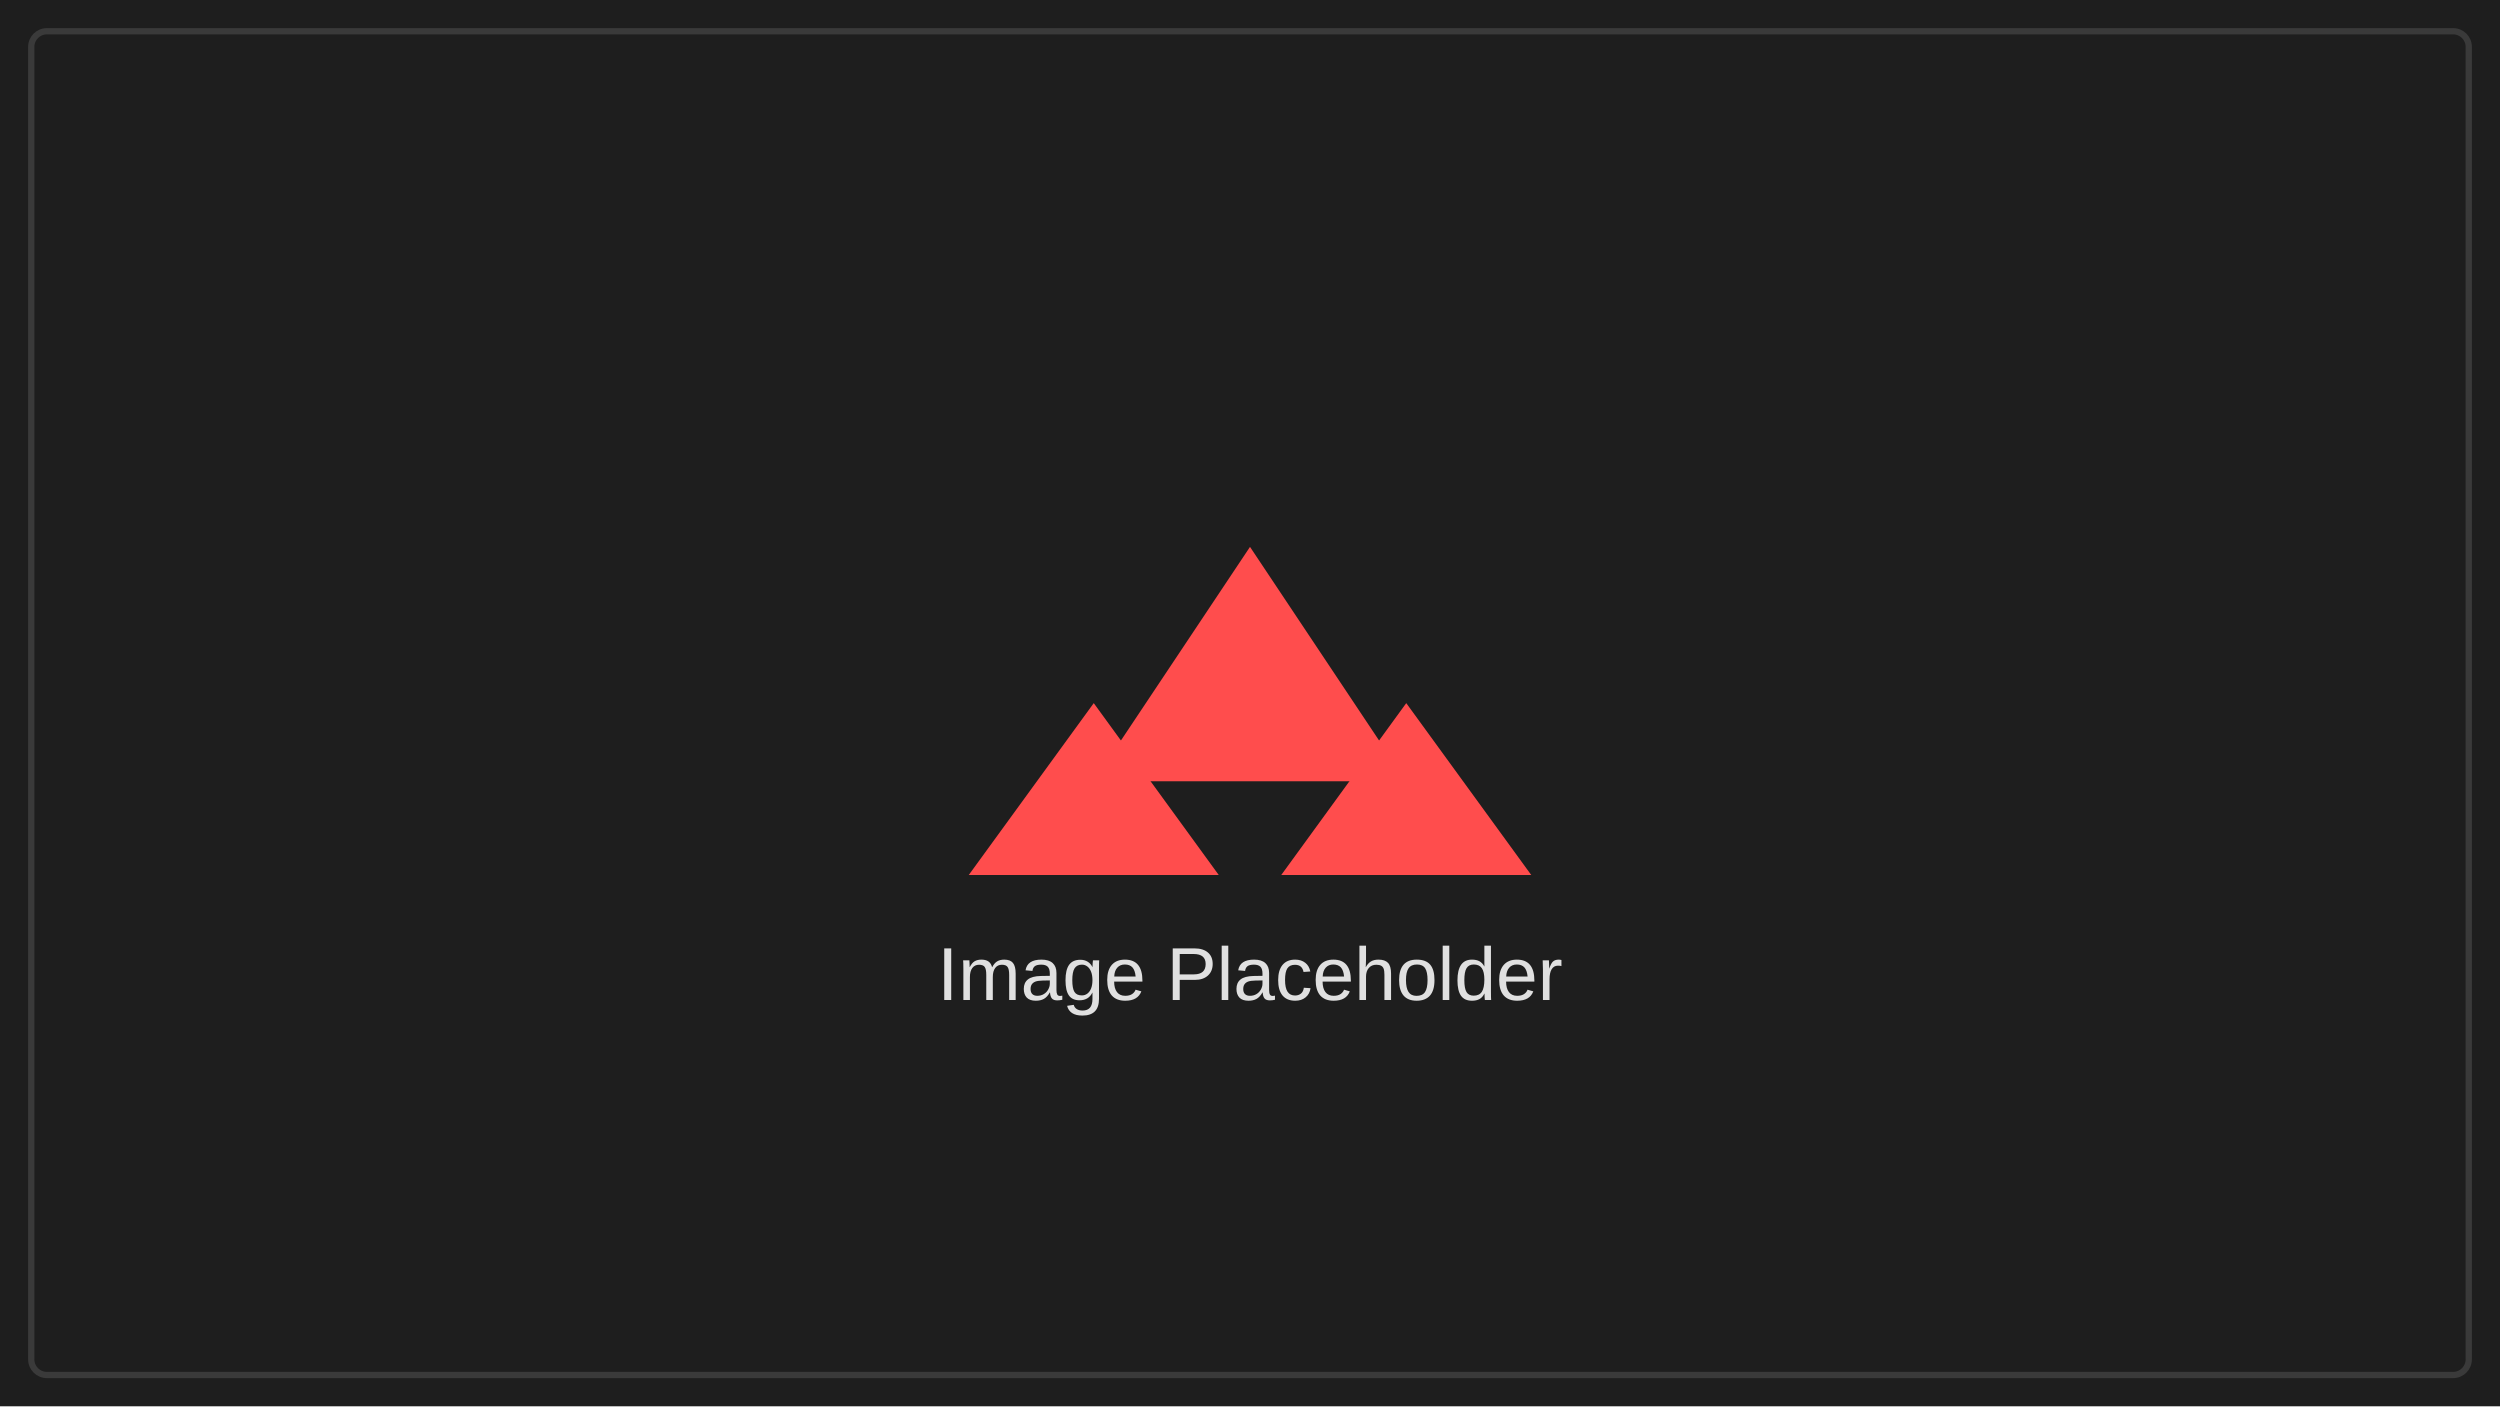
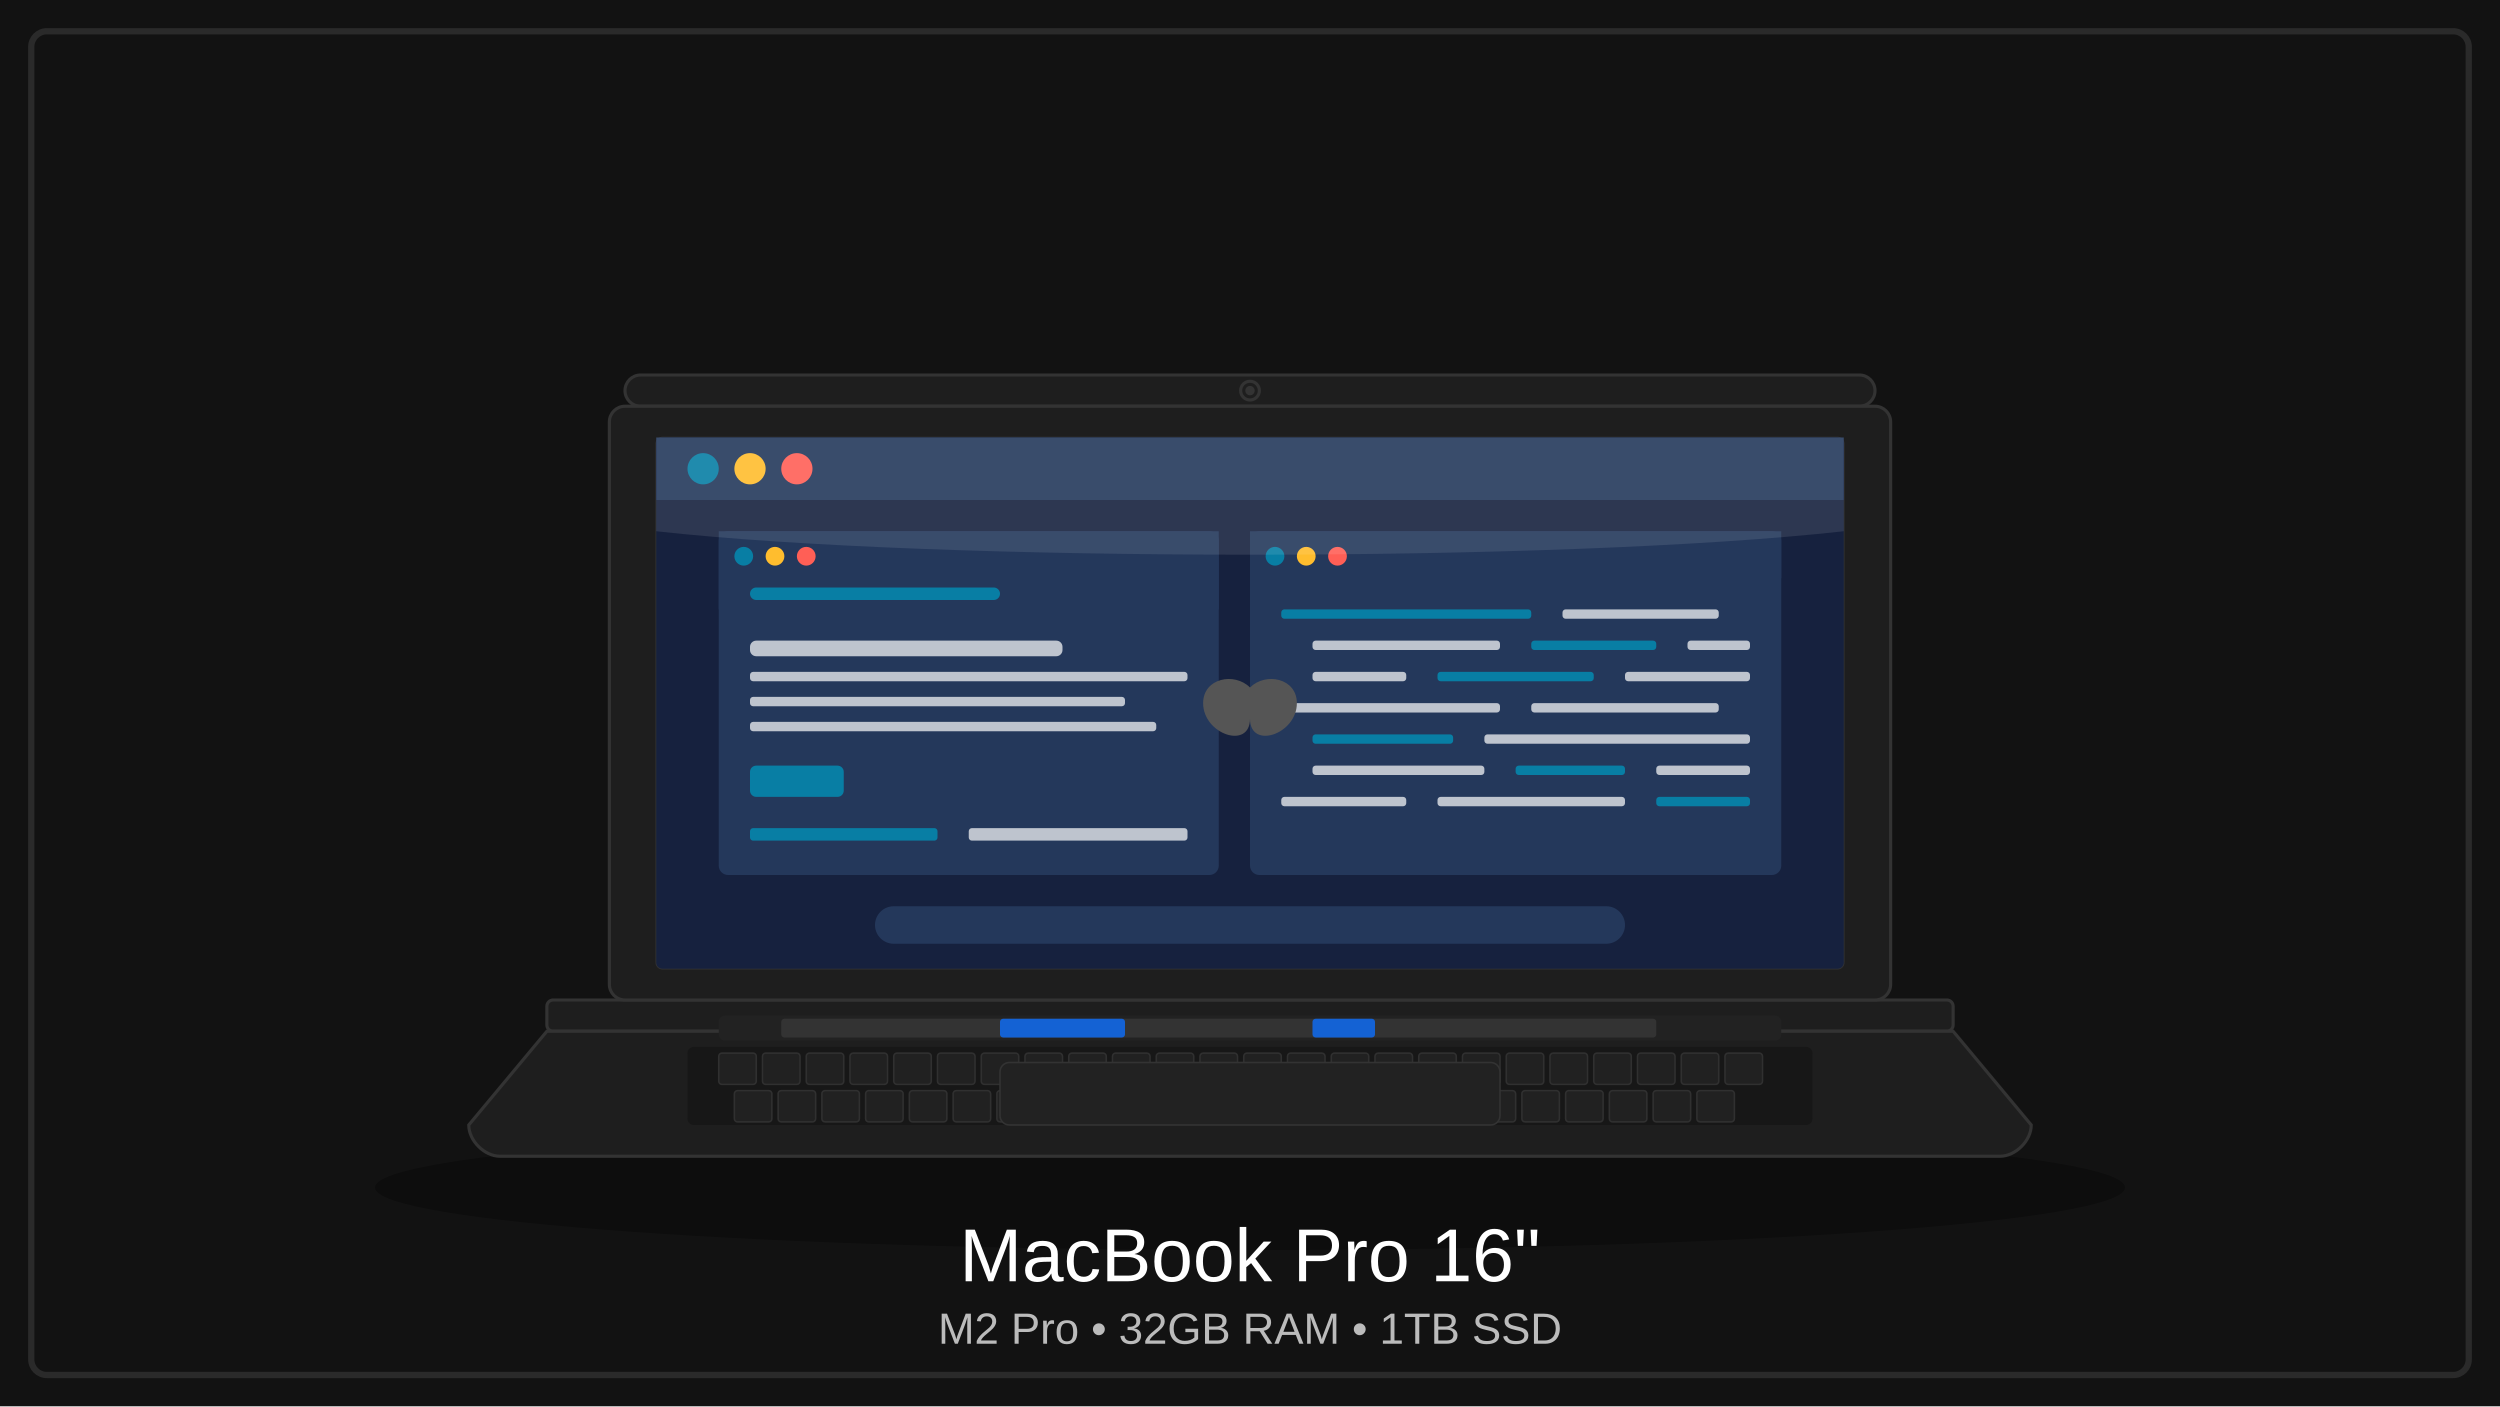
<svg xmlns="http://www.w3.org/2000/svg" width="800" height="450">
  <style>
    .background {
-       fill: #1E1E1E;
+       fill: #121212;
    }
    .outline {
      fill: none;
-       stroke: #3a3a3a;
+       stroke: #2A2A2A;
      stroke-width: 2;
    }
-     .icon {
-       fill: #ff4d4d;
+     .macbook-body {
+       fill: #1E1E1E;
+       stroke: #333333;
+       stroke-width: 1;
    }
-     .text {
+     .macbook-screen {
+       fill: #0D0D0D;
+       stroke: #333333;
+       stroke-width: 0.5;
+     }
+     .screen-content {
+       fill: #16213E;
+     }
+     .screen-ui {
+       fill: #24385B;
+     }
+     .screen-accent {
+       fill: #087EA4;
+     }
+     .screen-text {
+       fill: #FFFFFF;
+       opacity: 0.7;
+     }
+     .keyboard {
+       fill: #171717;
+     }
+     .key {
+       fill: #222222;
+       stroke: #333333;
+       stroke-width: 0.5;
+     }
+     .touchbar {
+       fill: #222222;
+     }
+     .touchbar-content {
+       fill: #333333;
+     }
+     .touchbar-highlight {
+       fill: #0D6EFD;
+       opacity: 0.8;
+     }
+     .trackpad {
+       fill: #222222;
+       stroke: #333333;
+       stroke-width: 0.5;
+     }
+     .logo {
+       fill: #555555;
+     }
+     .highlight {
+       fill: #FFFFFF;
+       opacity: 0.1;
+     }
+     .shadow {
+       fill: #000000;
+       opacity: 0.3;
+     }
+     .title {
      font-family: 'Arial', sans-serif;
      font-size: 24px;
-       fill: #e0e0e0;
+       font-weight: 300;
+       fill: #FFFFFF;
+       text-anchor: middle;
+     }
+     .specs {
+       font-family: 'Arial', sans-serif;
+       font-size: 14px;
+       fill: #BBBBBB;
      text-anchor: middle;
    }
  </style>
  <rect class="background" width="800" height="450" />
  <rect class="outline" x="10" y="10" width="780" height="430" rx="5" />
-   <path class="icon" d="M400 175 L350 250 L450 250 Z" />
-   <path class="icon" d="M350 225 L310 280 L390 280 Z" />
-   <path class="icon" d="M450 225 L410 280 L490 280 Z" />
-   <text class="text" x="400" y="320">Image Placeholder</text>
+   <ellipse class="shadow" cx="400" cy="380" rx="280" ry="20" />
+   <rect class="macbook-body" x="175" y="320" width="450" height="10" rx="2" />
+   <path class="macbook-body" d="M175,330 L150,360 C150,365 155,370 160,370 L640,370 C645,370 650,365 650,360 L625,330 Z" />
+   <rect class="macbook-body" x="200" y="120" width="400" height="10" rx="5" />
+   <rect class="macbook-body" x="195" y="130" width="410" height="190" rx="5" />
+   <rect class="macbook-screen" x="210" y="140" width="380" height="170" rx="2" />
+   <rect class="screen-content" x="210" y="140" width="380" height="170" rx="2" />
+   <rect class="screen-ui" x="210" y="140" width="380" height="20" />
+   <circle class="screen-accent" cx="225" cy="150" r="5" />
+   <circle fill="#FFBD2E" cx="240" cy="150" r="5" />
+   <circle fill="#FF5F56" cx="255" cy="150" r="5" />
+   <rect class="screen-ui" x="280" y="290" width="240" height="12" rx="6" />
+   <rect class="screen-ui" x="230" y="170" width="160" height="110" rx="3" />
+   <rect class="screen-ui" x="230" y="170" width="160" height="15" rx="3 3 0 0" />
+   <circle class="screen-accent" cx="238" cy="178" r="3" />
+   <circle fill="#FFBD2E" cx="248" cy="178" r="3" />
+   <circle fill="#FF5F56" cx="258" cy="178" r="3" />
+   <rect class="screen-ui" x="400" y="170" width="170" height="110" rx="3" />
+   <rect class="screen-ui" x="400" y="170" width="170" height="15" rx="3 3 0 0" />
+   <circle class="screen-accent" cx="408" cy="178" r="3" />
+   <circle fill="#FFBD2E" cx="418" cy="178" r="3" />
+   <circle fill="#FF5F56" cx="428" cy="178" r="3" />
+   <rect class="screen-accent" x="410" y="195" width="80" height="3" rx="1" />
+   <rect class="screen-text" x="500" y="195" width="50" height="3" rx="1" />
+   <rect class="screen-text" x="420" y="205" width="60" height="3" rx="1" />
+   <rect class="screen-accent" x="490" y="205" width="40" height="3" rx="1" />
+   <rect class="screen-text" x="540" y="205" width="20" height="3" rx="1" />
+   <rect class="screen-text" x="420" y="215" width="30" height="3" rx="1" />
+   <rect class="screen-accent" x="460" y="215" width="50" height="3" rx="1" />
+   <rect class="screen-text" x="520" y="215" width="40" height="3" rx="1" />
+   <rect class="screen-text" x="410" y="225" width="70" height="3" rx="1" />
+   <rect class="screen-text" x="490" y="225" width="60" height="3" rx="1" />
+   <rect class="screen-accent" x="420" y="235" width="45" height="3" rx="1" />
+   <rect class="screen-text" x="475" y="235" width="85" height="3" rx="1" />
+   <rect class="screen-text" x="420" y="245" width="55" height="3" rx="1" />
+   <rect class="screen-accent" x="485" y="245" width="35" height="3" rx="1" />
+   <rect class="screen-text" x="530" y="245" width="30" height="3" rx="1" />
+   <rect class="screen-text" x="410" y="255" width="40" height="3" rx="1" />
+   <rect class="screen-text" x="460" y="255" width="60" height="3" rx="1" />
+   <rect class="screen-accent" x="530" y="255" width="30" height="3" rx="1" />
+   <rect class="screen-ui" x="230" y="185" width="160" height="10" />
+   <rect class="screen-accent" x="240" y="188" width="80" height="4" rx="2" />
+   <rect class="screen-text" x="240" y="205" width="100" height="5" rx="2" />
+   <rect class="screen-text" x="240" y="215" width="140" height="3" rx="1" />
+   <rect class="screen-text" x="240" y="223" width="120" height="3" rx="1" />
+   <rect class="screen-text" x="240" y="231" width="130" height="3" rx="1" />
+   <rect class="screen-accent" x="240" y="245" width="30" height="10" rx="2" />
+   <rect class="screen-accent" x="240" y="265" width="60" height="4" rx="1" />
+   <rect class="screen-text" x="310" y="265" width="70" height="4" rx="1" />
+   <circle class="macbook-body" cx="400" cy="125" r="3" />
+   <circle class="camera" cx="400" cy="125" r="1.5" fill="#333333" />
+   <rect class="keyboard" x="220" y="335" width="360" height="25" rx="2" />
+   <g opacity="0.9">
+     <rect class="key" x="230" y="337" width="12" height="10" rx="1" />
+     <rect class="key" x="244" y="337" width="12" height="10" rx="1" />
+     <rect class="key" x="258" y="337" width="12" height="10" rx="1" />
+     <rect class="key" x="272" y="337" width="12" height="10" rx="1" />
+     <rect class="key" x="286" y="337" width="12" height="10" rx="1" />
+     <rect class="key" x="300" y="337" width="12" height="10" rx="1" />
+     <rect class="key" x="314" y="337" width="12" height="10" rx="1" />
+     <rect class="key" x="328" y="337" width="12" height="10" rx="1" />
+     <rect class="key" x="342" y="337" width="12" height="10" rx="1" />
+     <rect class="key" x="356" y="337" width="12" height="10" rx="1" />
+     <rect class="key" x="370" y="337" width="12" height="10" rx="1" />
+     <rect class="key" x="384" y="337" width="12" height="10" rx="1" />
+     <rect class="key" x="398" y="337" width="12" height="10" rx="1" />
+     <rect class="key" x="412" y="337" width="12" height="10" rx="1" />
+     <rect class="key" x="426" y="337" width="12" height="10" rx="1" />
+     <rect class="key" x="440" y="337" width="12" height="10" rx="1" />
+     <rect class="key" x="454" y="337" width="12" height="10" rx="1" />
+     <rect class="key" x="468" y="337" width="12" height="10" rx="1" />
+     <rect class="key" x="482" y="337" width="12" height="10" rx="1" />
+     <rect class="key" x="496" y="337" width="12" height="10" rx="1" />
+     <rect class="key" x="510" y="337" width="12" height="10" rx="1" />
+     <rect class="key" x="524" y="337" width="12" height="10" rx="1" />
+     <rect class="key" x="538" y="337" width="12" height="10" rx="1" />
+     <rect class="key" x="552" y="337" width="12" height="10" rx="1" />
+     <rect class="key" x="235" y="349" width="12" height="10" rx="1" />
+     <rect class="key" x="249" y="349" width="12" height="10" rx="1" />
+     <rect class="key" x="263" y="349" width="12" height="10" rx="1" />
+     <rect class="key" x="277" y="349" width="12" height="10" rx="1" />
+     <rect class="key" x="291" y="349" width="12" height="10" rx="1" />
+     <rect class="key" x="305" y="349" width="12" height="10" rx="1" />
+     <rect class="key" x="319" y="349" width="12" height="10" rx="1" />
+     <rect class="key" x="333" y="349" width="12" height="10" rx="1" />
+     <rect class="key" x="347" y="349" width="12" height="10" rx="1" />
+     <rect class="key" x="361" y="349" width="12" height="10" rx="1" />
+     <rect class="key" x="375" y="349" width="12" height="10" rx="1" />
+     <rect class="key" x="389" y="349" width="12" height="10" rx="1" />
+     <rect class="key" x="403" y="349" width="12" height="10" rx="1" />
+     <rect class="key" x="417" y="349" width="12" height="10" rx="1" />
+     <rect class="key" x="431" y="349" width="12" height="10" rx="1" />
+     <rect class="key" x="445" y="349" width="12" height="10" rx="1" />
+     <rect class="key" x="459" y="349" width="12" height="10" rx="1" />
+     <rect class="key" x="473" y="349" width="12" height="10" rx="1" />
+     <rect class="key" x="487" y="349" width="12" height="10" rx="1" />
+     <rect class="key" x="501" y="349" width="12" height="10" rx="1" />
+     <rect class="key" x="515" y="349" width="12" height="10" rx="1" />
+     <rect class="key" x="529" y="349" width="12" height="10" rx="1" />
+     <rect class="key" x="543" y="349" width="12" height="10" rx="1" />
+   </g>
+   <rect class="touchbar" x="230" y="325" width="340" height="8" rx="2" />
+   <rect class="touchbar-content" x="250" y="326" width="280" height="6" rx="1" />
+   <rect class="touchbar-highlight" x="320" y="326" width="40" height="6" rx="1" />
+   <rect class="touchbar-highlight" x="420" y="326" width="20" height="6" rx="1" opacity="0.6" />
+   <rect class="trackpad" x="320" y="340" width="160" height="20" rx="3" />
+   <path class="logo" d="M400,180 C405,175 415,177 415,185 C415,195 400,200 400,190 C400,200 385,195 385,185 C385,177 395,175 400,180 Z" transform="translate(0, 40)" />
+   <path class="highlight" d="M210,140 L590,140 L590,170 C500,180 300,180 210,170 Z" opacity="0.05" />
+   <text class="title" x="400" y="410">MacBook Pro 16"</text>
+   <text class="specs" x="400" y="430">M2 Pro • 32GB RAM • 1TB SSD</text>
</svg>
